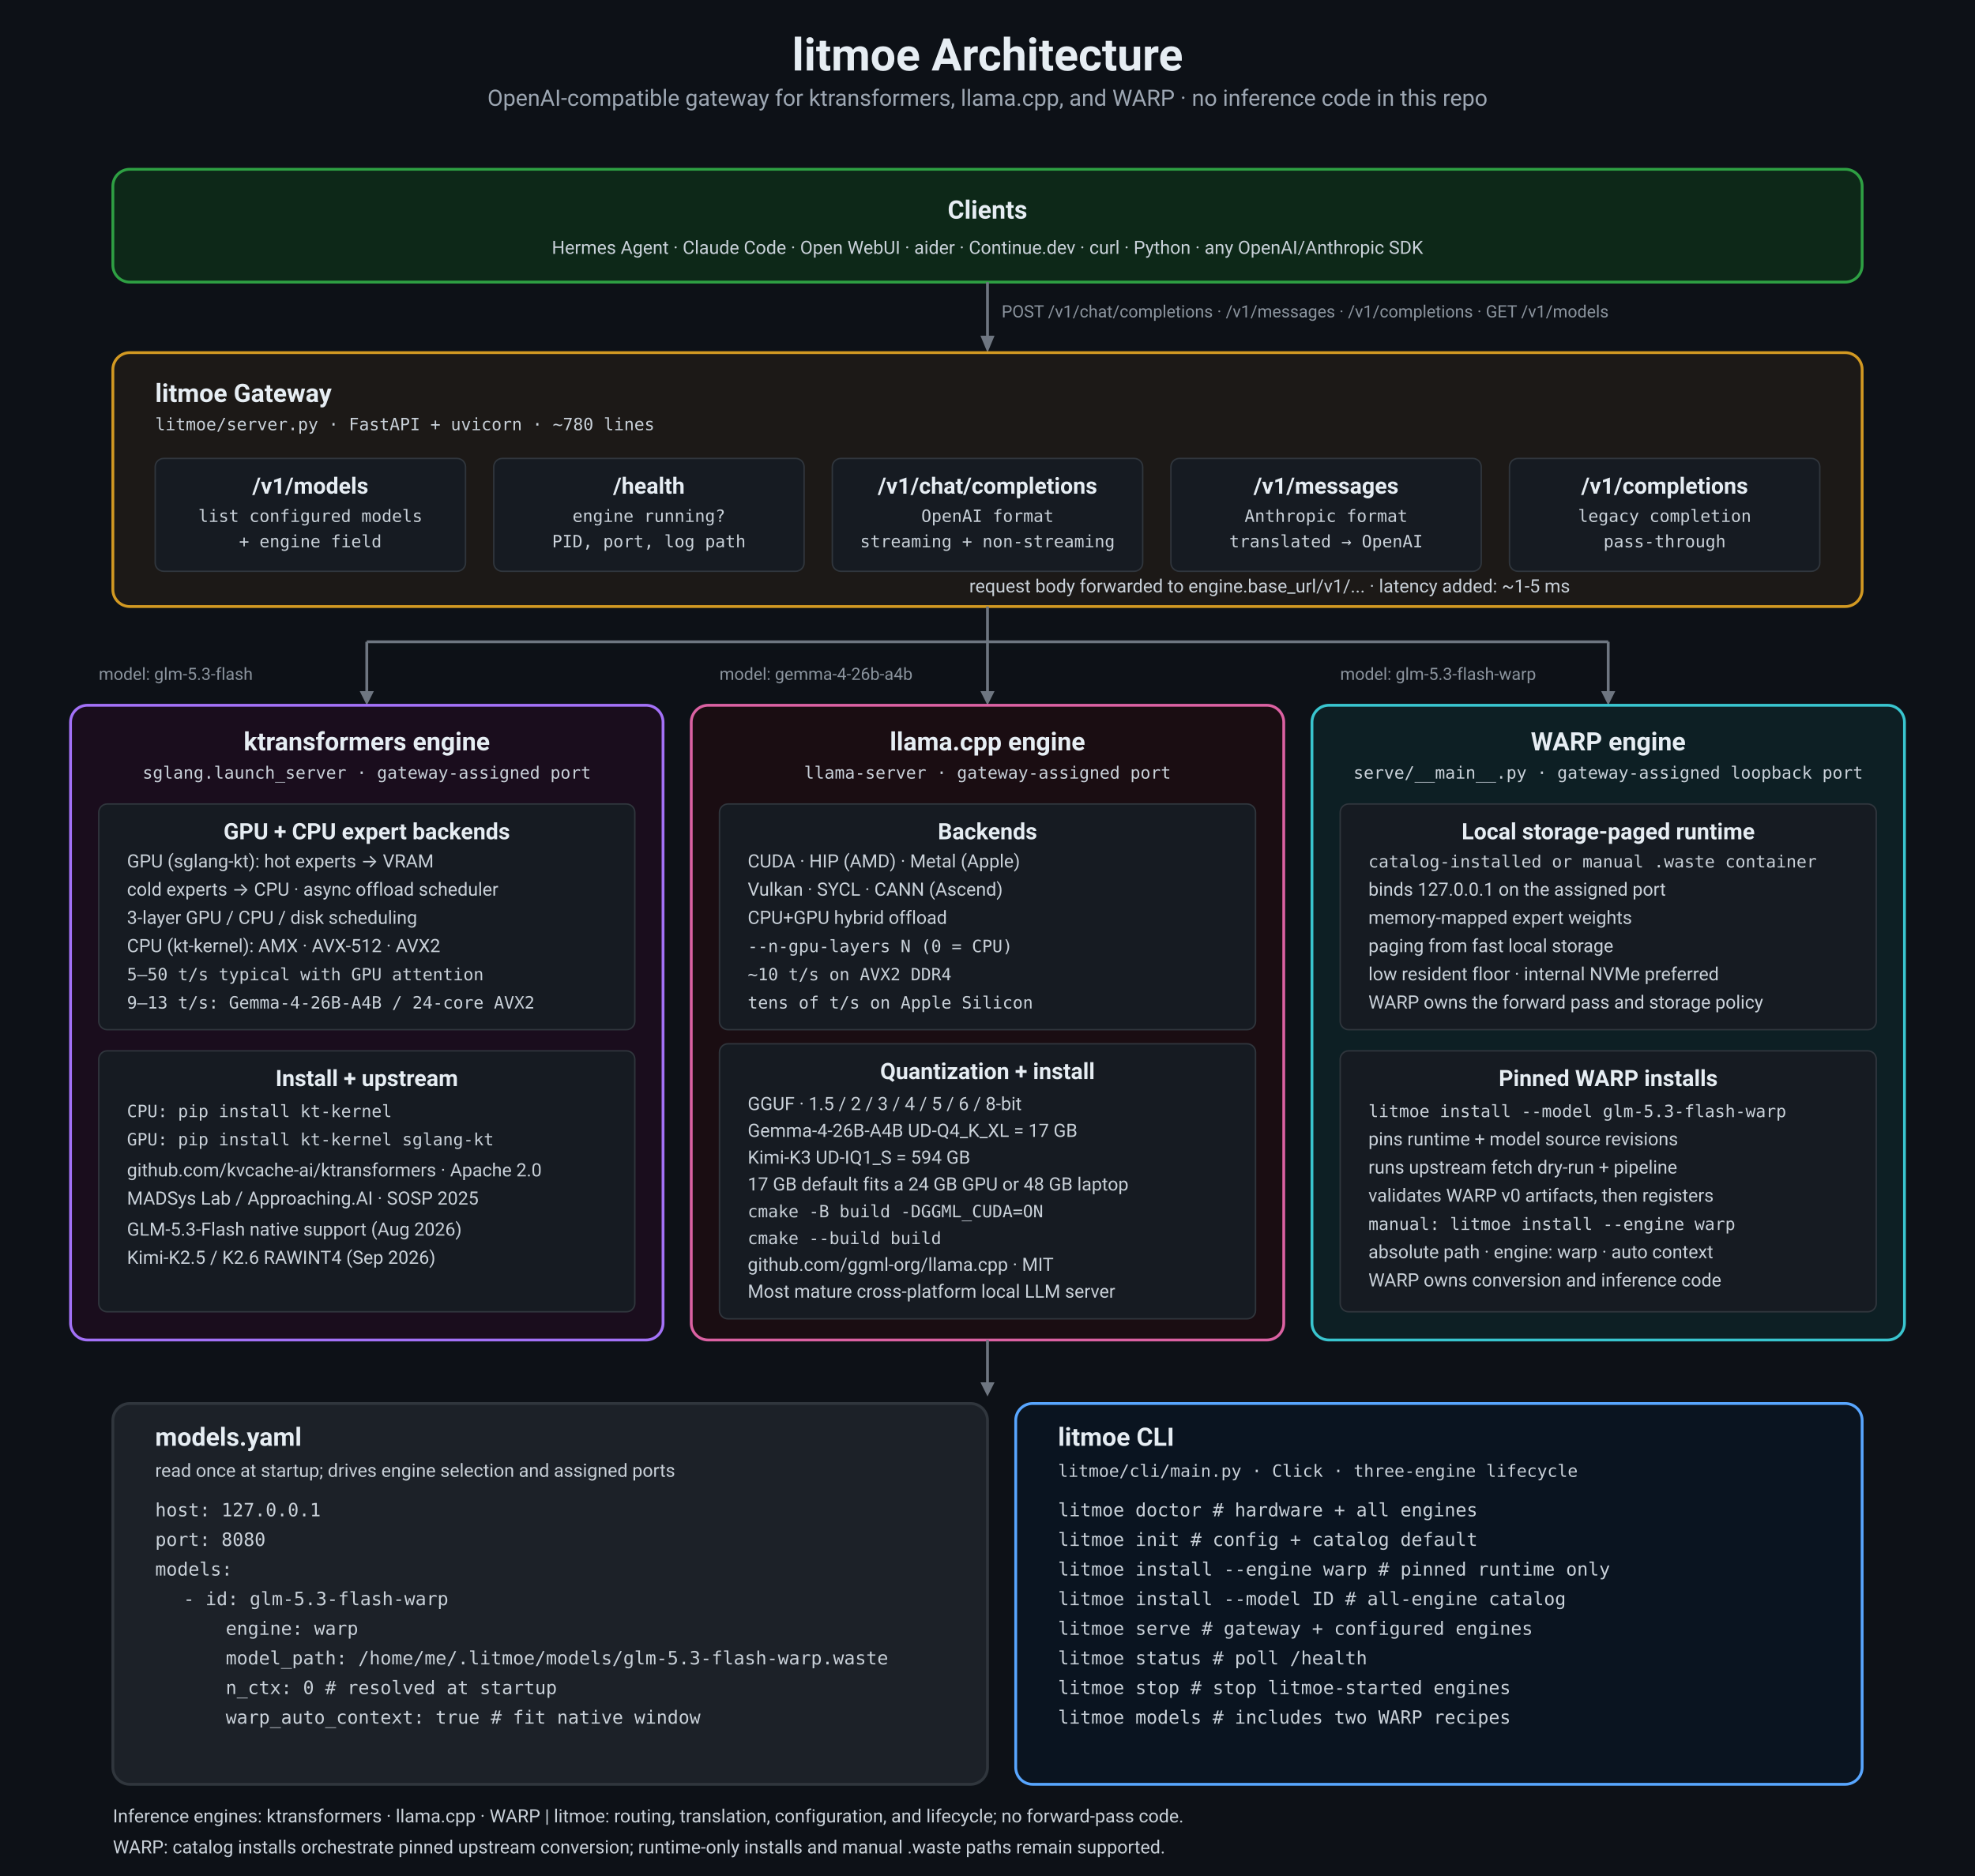
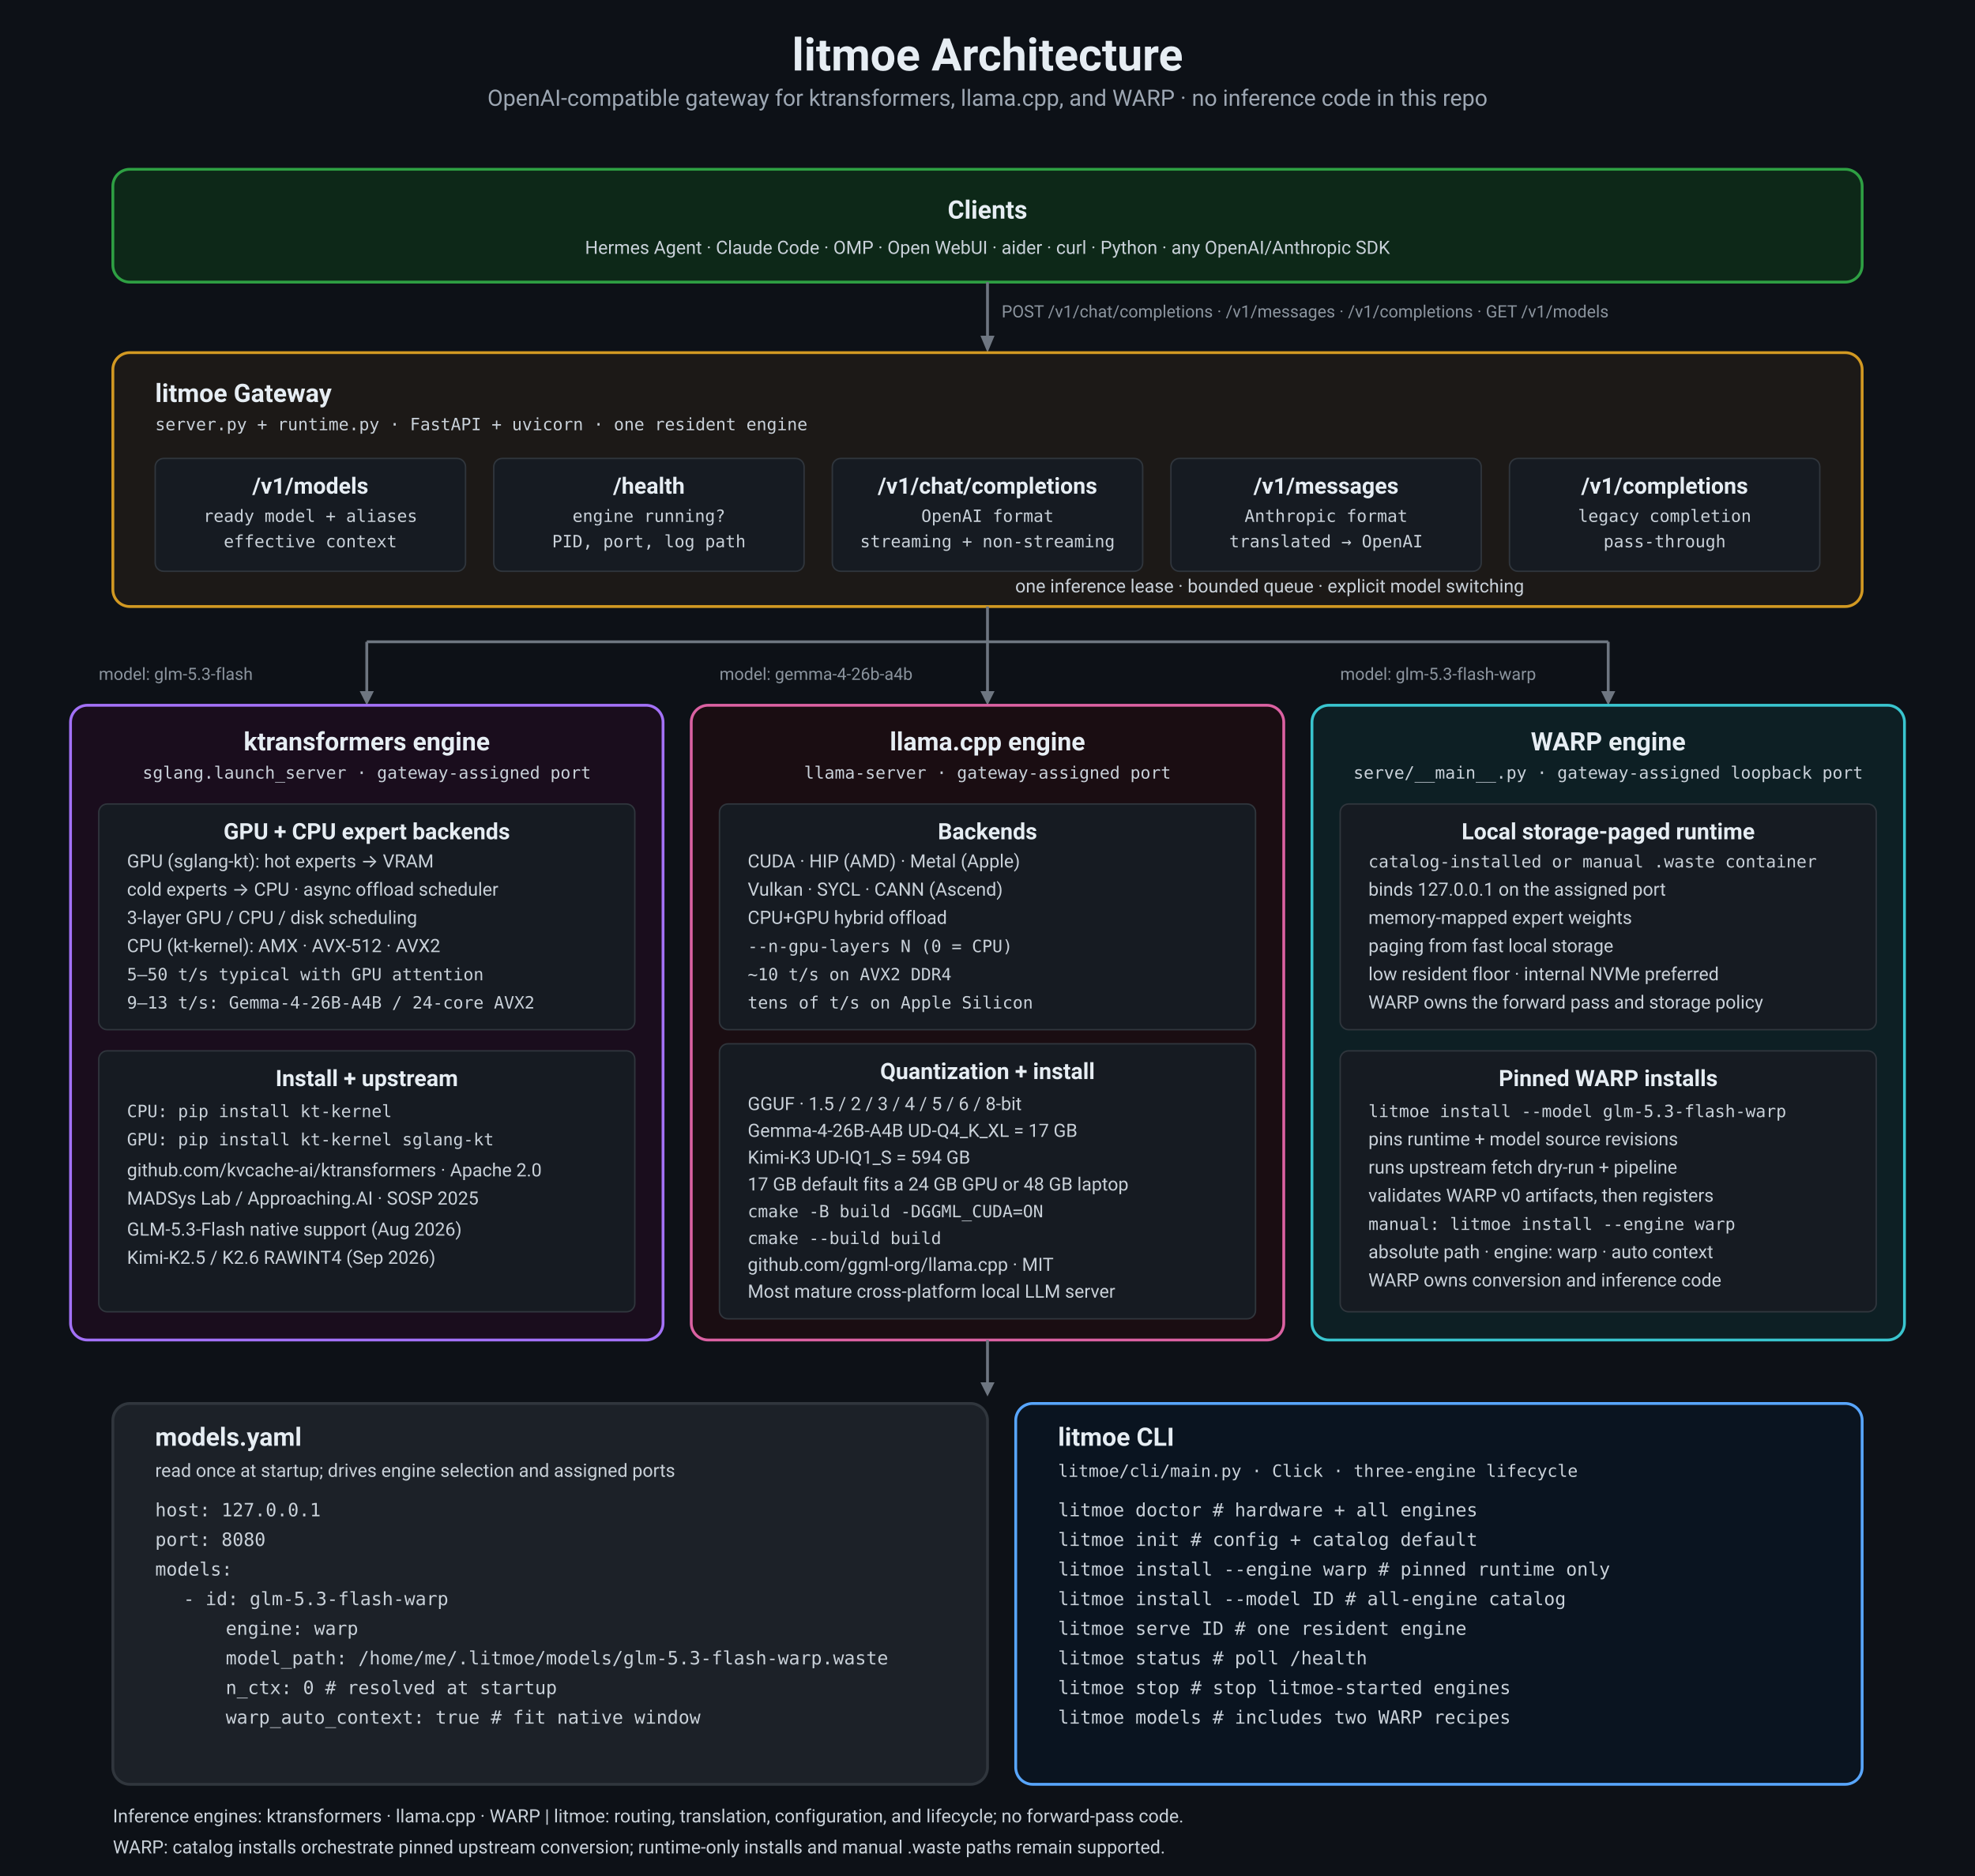
<svg xmlns="http://www.w3.org/2000/svg" viewBox="0 0 1400 1330" font-family="-apple-system, system-ui, 'Segoe UI', Roboto, sans-serif">
  <style>
    .title { font-size: 32px; font-weight: 700; fill: #e6edf3; }
    .subtitle { font-size: 16px; fill: #9da7b3; }
    .section-title { font-size: 18px; font-weight: 700; fill: #e6edf3; }
    .box-title { font-size: 16px; font-weight: 700; fill: #e6edf3; }
    .box-text { font-size: 13px; fill: #c9d1d9; }
    .box-text-mono { font-family: 'SF Mono', Monaco, Consolas, monospace; font-size: 12px; fill: #c9d1d9; }
    .mono { font-family: 'SF Mono', Monaco, Consolas, monospace; }
    .arrow { stroke: #6e7681; stroke-width: 2; fill: none; }
    .arrow-text { font-size: 12px; fill: #8b949e; }
    .dashed { stroke-dasharray: 6 4; }
  </style>
  <rect width="1400" height="1330" fill="#0d1117" />
  <text x="700" y="50" text-anchor="middle" class="title">litmoe Architecture</text>
  <text x="700" y="75" text-anchor="middle" class="subtitle">OpenAI-compatible gateway for ktransformers, llama.cpp, and WARP · no inference code in this repo</text>
  <rect x="80" y="120" width="1240" height="80" rx="12" fill="#0d2818" stroke="#2ea043" stroke-width="2" />
  <text x="700" y="155" text-anchor="middle" class="section-title">Clients</text>
  <text x="700" y="180" text-anchor="middle" class="box-text">
-     Hermes Agent · Claude Code · Open WebUI · aider · Continue.dev · curl · Python · any OpenAI/Anthropic SDK
+     Hermes Agent · Claude Code · OMP · Open WebUI · aider · curl · Python · any OpenAI/Anthropic SDK
  </text>
  <line x1="700" y1="200" x2="700" y2="240" class="arrow" />
  <polygon points="695,238 705,238 700,250" fill="#6e7681" />
  <text x="710" y="225" class="arrow-text">POST /v1/chat/completions · /v1/messages · /v1/completions · GET /v1/models</text>
  <rect x="80" y="250" width="1240" height="180" rx="12" fill="#1c1917" stroke="#d29922" stroke-width="2" />
  <text x="110" y="285" class="section-title">litmoe Gateway</text>
-   <text x="110" y="305" class="box-text-mono">litmoe/server.py · FastAPI + uvicorn · ~780 lines</text>
+   <text x="110" y="305" class="box-text-mono">server.py + runtime.py · FastAPI + uvicorn · one resident engine</text>
  <rect x="110" y="325" width="220" height="80" rx="6" fill="#161b22" stroke="#30363d" />
  <text x="220" y="350" text-anchor="middle" class="box-title">/v1/models</text>
-   <text x="220" y="370" text-anchor="middle" class="box-text-mono">list configured models</text>
-   <text x="220" y="388" text-anchor="middle" class="box-text-mono">+ engine field</text>
+   <text x="220" y="370" text-anchor="middle" class="box-text-mono">ready model + aliases</text>
+   <text x="220" y="388" text-anchor="middle" class="box-text-mono">effective context</text>
  <rect x="350" y="325" width="220" height="80" rx="6" fill="#161b22" stroke="#30363d" />
  <text x="460" y="350" text-anchor="middle" class="box-title">/health</text>
  <text x="460" y="370" text-anchor="middle" class="box-text-mono">engine running?</text>
  <text x="460" y="388" text-anchor="middle" class="box-text-mono">PID, port, log path</text>
  <rect x="590" y="325" width="220" height="80" rx="6" fill="#161b22" stroke="#30363d" />
  <text x="700" y="350" text-anchor="middle" class="box-title">/v1/chat/completions</text>
  <text x="700" y="370" text-anchor="middle" class="box-text-mono">OpenAI format</text>
  <text x="700" y="388" text-anchor="middle" class="box-text-mono">streaming + non-streaming</text>
  <rect x="830" y="325" width="220" height="80" rx="6" fill="#161b22" stroke="#30363d" />
  <text x="940" y="350" text-anchor="middle" class="box-title">/v1/messages</text>
  <text x="940" y="370" text-anchor="middle" class="box-text-mono">Anthropic format</text>
  <text x="940" y="388" text-anchor="middle" class="box-text-mono">translated → OpenAI</text>
  <rect x="1070" y="325" width="220" height="80" rx="6" fill="#161b22" stroke="#30363d" />
  <text x="1180" y="350" text-anchor="middle" class="box-title">/v1/completions</text>
  <text x="1180" y="370" text-anchor="middle" class="box-text-mono">legacy completion</text>
  <text x="1180" y="388" text-anchor="middle" class="box-text-mono">pass-through</text>
-   <text x="900" y="420" text-anchor="middle" class="box-text">request body forwarded to engine.base_url/v1/...  ·  latency added: ~1-5 ms</text>
+   <text x="900" y="420" text-anchor="middle" class="box-text">one inference lease · bounded queue · explicit model switching</text>
  <line x1="700" y1="430" x2="700" y2="455" class="arrow" />
  <line x1="260" y1="455" x2="1140" y2="455" class="arrow" />
  <line x1="260" y1="455" x2="260" y2="492" class="arrow" />
  <line x1="700" y1="455" x2="700" y2="492" class="arrow" />
  <line x1="1140" y1="455" x2="1140" y2="492" class="arrow" />
  <polygon points="255,490 265,490 260,500" fill="#6e7681" />
  <polygon points="695,490 705,490 700,500" fill="#6e7681" />
  <polygon points="1135,490 1145,490 1140,500" fill="#6e7681" />
  <text x="70" y="482" class="arrow-text">model: glm-5.3-flash</text>
  <text x="510" y="482" class="arrow-text">model: gemma-4-26b-a4b</text>
  <text x="950" y="482" class="arrow-text">model: glm-5.3-flash-warp</text>
  <rect x="50" y="500" width="420" height="450" rx="12" fill="#1a0d1d" stroke="#a371f7" stroke-width="2" />
  <text x="260" y="532" text-anchor="middle" class="section-title">ktransformers engine</text>
  <text x="260" y="552" text-anchor="middle" class="box-text-mono">sglang.launch_server · gateway-assigned port</text>
  <rect x="70" y="570" width="380" height="160" rx="6" fill="#161b22" stroke="#30363d" />
  <text x="260" y="595" text-anchor="middle" class="box-title">GPU + CPU expert backends</text>
  <text x="90" y="615" class="box-text">GPU (sglang-kt): hot experts → VRAM</text>
  <text x="90" y="635" class="box-text">cold experts → CPU · async offload scheduler</text>
  <text x="90" y="655" class="box-text">3-layer GPU / CPU / disk scheduling</text>
  <text x="90" y="675" class="box-text">CPU (kt-kernel): AMX · AVX-512 · AVX2</text>
  <text x="90" y="695" class="box-text-mono">5–50 t/s typical with GPU attention</text>
  <text x="90" y="715" class="box-text-mono">9–13 t/s: Gemma-4-26B-A4B / 24-core AVX2</text>
  <rect x="70" y="745" width="380" height="185" rx="6" fill="#161b22" stroke="#30363d" />
  <text x="260" y="770" text-anchor="middle" class="box-title">Install + upstream</text>
  <text x="90" y="792" class="box-text-mono">CPU: pip install kt-kernel</text>
  <text x="90" y="812" class="box-text-mono">GPU: pip install kt-kernel sglang-kt</text>
  <text x="90" y="834" class="box-text">github.com/kvcache-ai/ktransformers · Apache 2.0</text>
  <text x="90" y="854" class="box-text">MADSys Lab / Approaching.AI · SOSP 2025</text>
  <text x="90" y="876" class="box-text">GLM-5.3-Flash native support (Aug 2026)</text>
  <text x="90" y="896" class="box-text">Kimi-K2.5 / K2.6 RAWINT4 (Sep 2026)</text>
  <rect x="490" y="500" width="420" height="450" rx="12" fill="#1a0d12" stroke="#db61a2" stroke-width="2" />
  <text x="700" y="532" text-anchor="middle" class="section-title">llama.cpp engine</text>
  <text x="700" y="552" text-anchor="middle" class="box-text-mono">llama-server · gateway-assigned port</text>
  <rect x="510" y="570" width="380" height="160" rx="6" fill="#161b22" stroke="#30363d" />
  <text x="700" y="595" text-anchor="middle" class="box-title">Backends</text>
  <text x="530" y="615" class="box-text">CUDA · HIP (AMD) · Metal (Apple)</text>
  <text x="530" y="635" class="box-text">Vulkan · SYCL · CANN (Ascend)</text>
  <text x="530" y="655" class="box-text">CPU+GPU hybrid offload</text>
  <text x="530" y="675" class="box-text-mono">--n-gpu-layers N (0 = CPU)</text>
  <text x="530" y="695" class="box-text-mono">~10 t/s on AVX2 DDR4</text>
  <text x="530" y="715" class="box-text-mono">tens of t/s on Apple Silicon</text>
  <rect x="510" y="740" width="380" height="195" rx="6" fill="#161b22" stroke="#30363d" />
  <text x="700" y="765" text-anchor="middle" class="box-title">Quantization + install</text>
  <text x="530" y="787" class="box-text">GGUF · 1.5 / 2 / 3 / 4 / 5 / 6 / 8-bit</text>
  <text x="530" y="806" class="box-text">Gemma-4-26B-A4B UD-Q4_K_XL = 17 GB</text>
  <text x="530" y="825" class="box-text">Kimi-K3 UD-IQ1_S = 594 GB</text>
  <text x="530" y="844" class="box-text">17 GB default fits a 24 GB GPU or 48 GB laptop</text>
  <text x="530" y="863" class="box-text-mono">cmake -B build -DGGML_CUDA=ON</text>
  <text x="530" y="882" class="box-text-mono">cmake --build build</text>
  <text x="530" y="901" class="box-text">github.com/ggml-org/llama.cpp · MIT</text>
  <text x="530" y="920" class="box-text">Most mature cross-platform local LLM server</text>
  <rect x="930" y="500" width="420" height="450" rx="12" fill="#0d1f24" stroke="#39c5cf" stroke-width="2" />
  <text x="1140" y="532" text-anchor="middle" class="section-title">WARP engine</text>
  <text x="1140" y="552" text-anchor="middle" class="box-text-mono">serve/__main__.py · gateway-assigned loopback port</text>
  <rect x="950" y="570" width="380" height="160" rx="6" fill="#161b22" stroke="#30363d" />
  <text x="1140" y="595" text-anchor="middle" class="box-title">Local storage-paged runtime</text>
  <text x="970" y="615" class="box-text-mono">catalog-installed or manual .waste container</text>
  <text x="970" y="635" class="box-text">binds 127.0.0.1 on the assigned port</text>
  <text x="970" y="655" class="box-text">memory-mapped expert weights</text>
  <text x="970" y="675" class="box-text">paging from fast local storage</text>
  <text x="970" y="695" class="box-text">low resident floor · internal NVMe preferred</text>
  <text x="970" y="715" class="box-text">WARP owns the forward pass and storage policy</text>
  <rect x="950" y="745" width="380" height="185" rx="6" fill="#161b22" stroke="#30363d" />
  <text x="1140" y="770" text-anchor="middle" class="box-title">Pinned WARP installs</text>
  <text x="970" y="792" class="box-text-mono">litmoe install --model glm-5.3-flash-warp</text>
  <text x="970" y="812" class="box-text">pins runtime + model source revisions</text>
  <text x="970" y="832" class="box-text">runs upstream fetch dry-run + pipeline</text>
  <text x="970" y="852" class="box-text">validates WARP v0 artifacts, then registers</text>
  <text x="970" y="872" class="box-text-mono">manual: litmoe install --engine warp</text>
  <text x="970" y="892" class="box-text">absolute path · engine: warp · auto context</text>
  <text x="970" y="912" class="box-text">WARP owns conversion and inference code</text>
  <line x1="700" y1="950" x2="700" y2="980" class="arrow" />
  <polygon points="695,980 705,980 700,990" fill="#6e7681" />
  <rect x="80" y="995" width="620" height="270" rx="12" fill="#1c2128" stroke="#30363d" stroke-width="2" />
  <text x="110" y="1025" class="section-title">models.yaml</text>
  <text x="110" y="1047" class="box-text">read once at startup; drives engine selection and assigned ports</text>
  <g font-family="SF Mono, Monaco, Consolas, monospace" font-size="13" fill="#c9d1d9">
    <text x="110" y="1075">host: 127.0.0.1</text>
    <text x="110" y="1096">port: 8080</text>
    <text x="110" y="1117">models:</text>
    <text x="130" y="1138">- id: glm-5.3-flash-warp</text>
    <text x="160" y="1159">engine: warp</text>
    <text x="160" y="1180">model_path: /home/me/.litmoe/models/glm-5.3-flash-warp.waste</text>
    <text x="160" y="1201">n_ctx: 0  # resolved at startup</text>
    <text x="160" y="1222">warp_auto_context: true  # fit native window</text>
  </g>
  <rect x="720" y="995" width="600" height="270" rx="12" fill="#0a1420" stroke="#58a6ff" stroke-width="2" />
  <text x="750" y="1025" class="section-title">litmoe CLI</text>
  <text x="750" y="1047" class="box-text-mono">litmoe/cli/main.py · Click · three-engine lifecycle</text>
  <g font-family="SF Mono, Monaco, Consolas, monospace" font-size="13" fill="#c9d1d9">
    <text x="750" y="1075">litmoe doctor              # hardware + all engines</text>
    <text x="750" y="1096">litmoe init                # config + catalog default</text>
    <text x="750" y="1117">litmoe install --engine warp  # pinned runtime only</text>
    <text x="750" y="1138">litmoe install --model ID  # all-engine catalog</text>
-     <text x="750" y="1159">litmoe serve               # gateway + configured engines</text>
+     <text x="750" y="1159">litmoe serve ID            # one resident engine</text>
    <text x="750" y="1180">litmoe status              # poll /health</text>
    <text x="750" y="1201">litmoe stop                # stop litmoe-started engines</text>
    <text x="750" y="1222">litmoe models              # includes two WARP recipes</text>
  </g>
  <text x="80" y="1292" class="box-text" fill="#8b949e">Inference engines: ktransformers · llama.cpp · WARP  |  litmoe: routing, translation, configuration, and lifecycle; no forward-pass code.</text>
  <text x="80" y="1314" class="box-text" fill="#8b949e">WARP: catalog installs orchestrate pinned upstream conversion; runtime-only installs and manual .waste paths remain supported.</text>
</svg>
